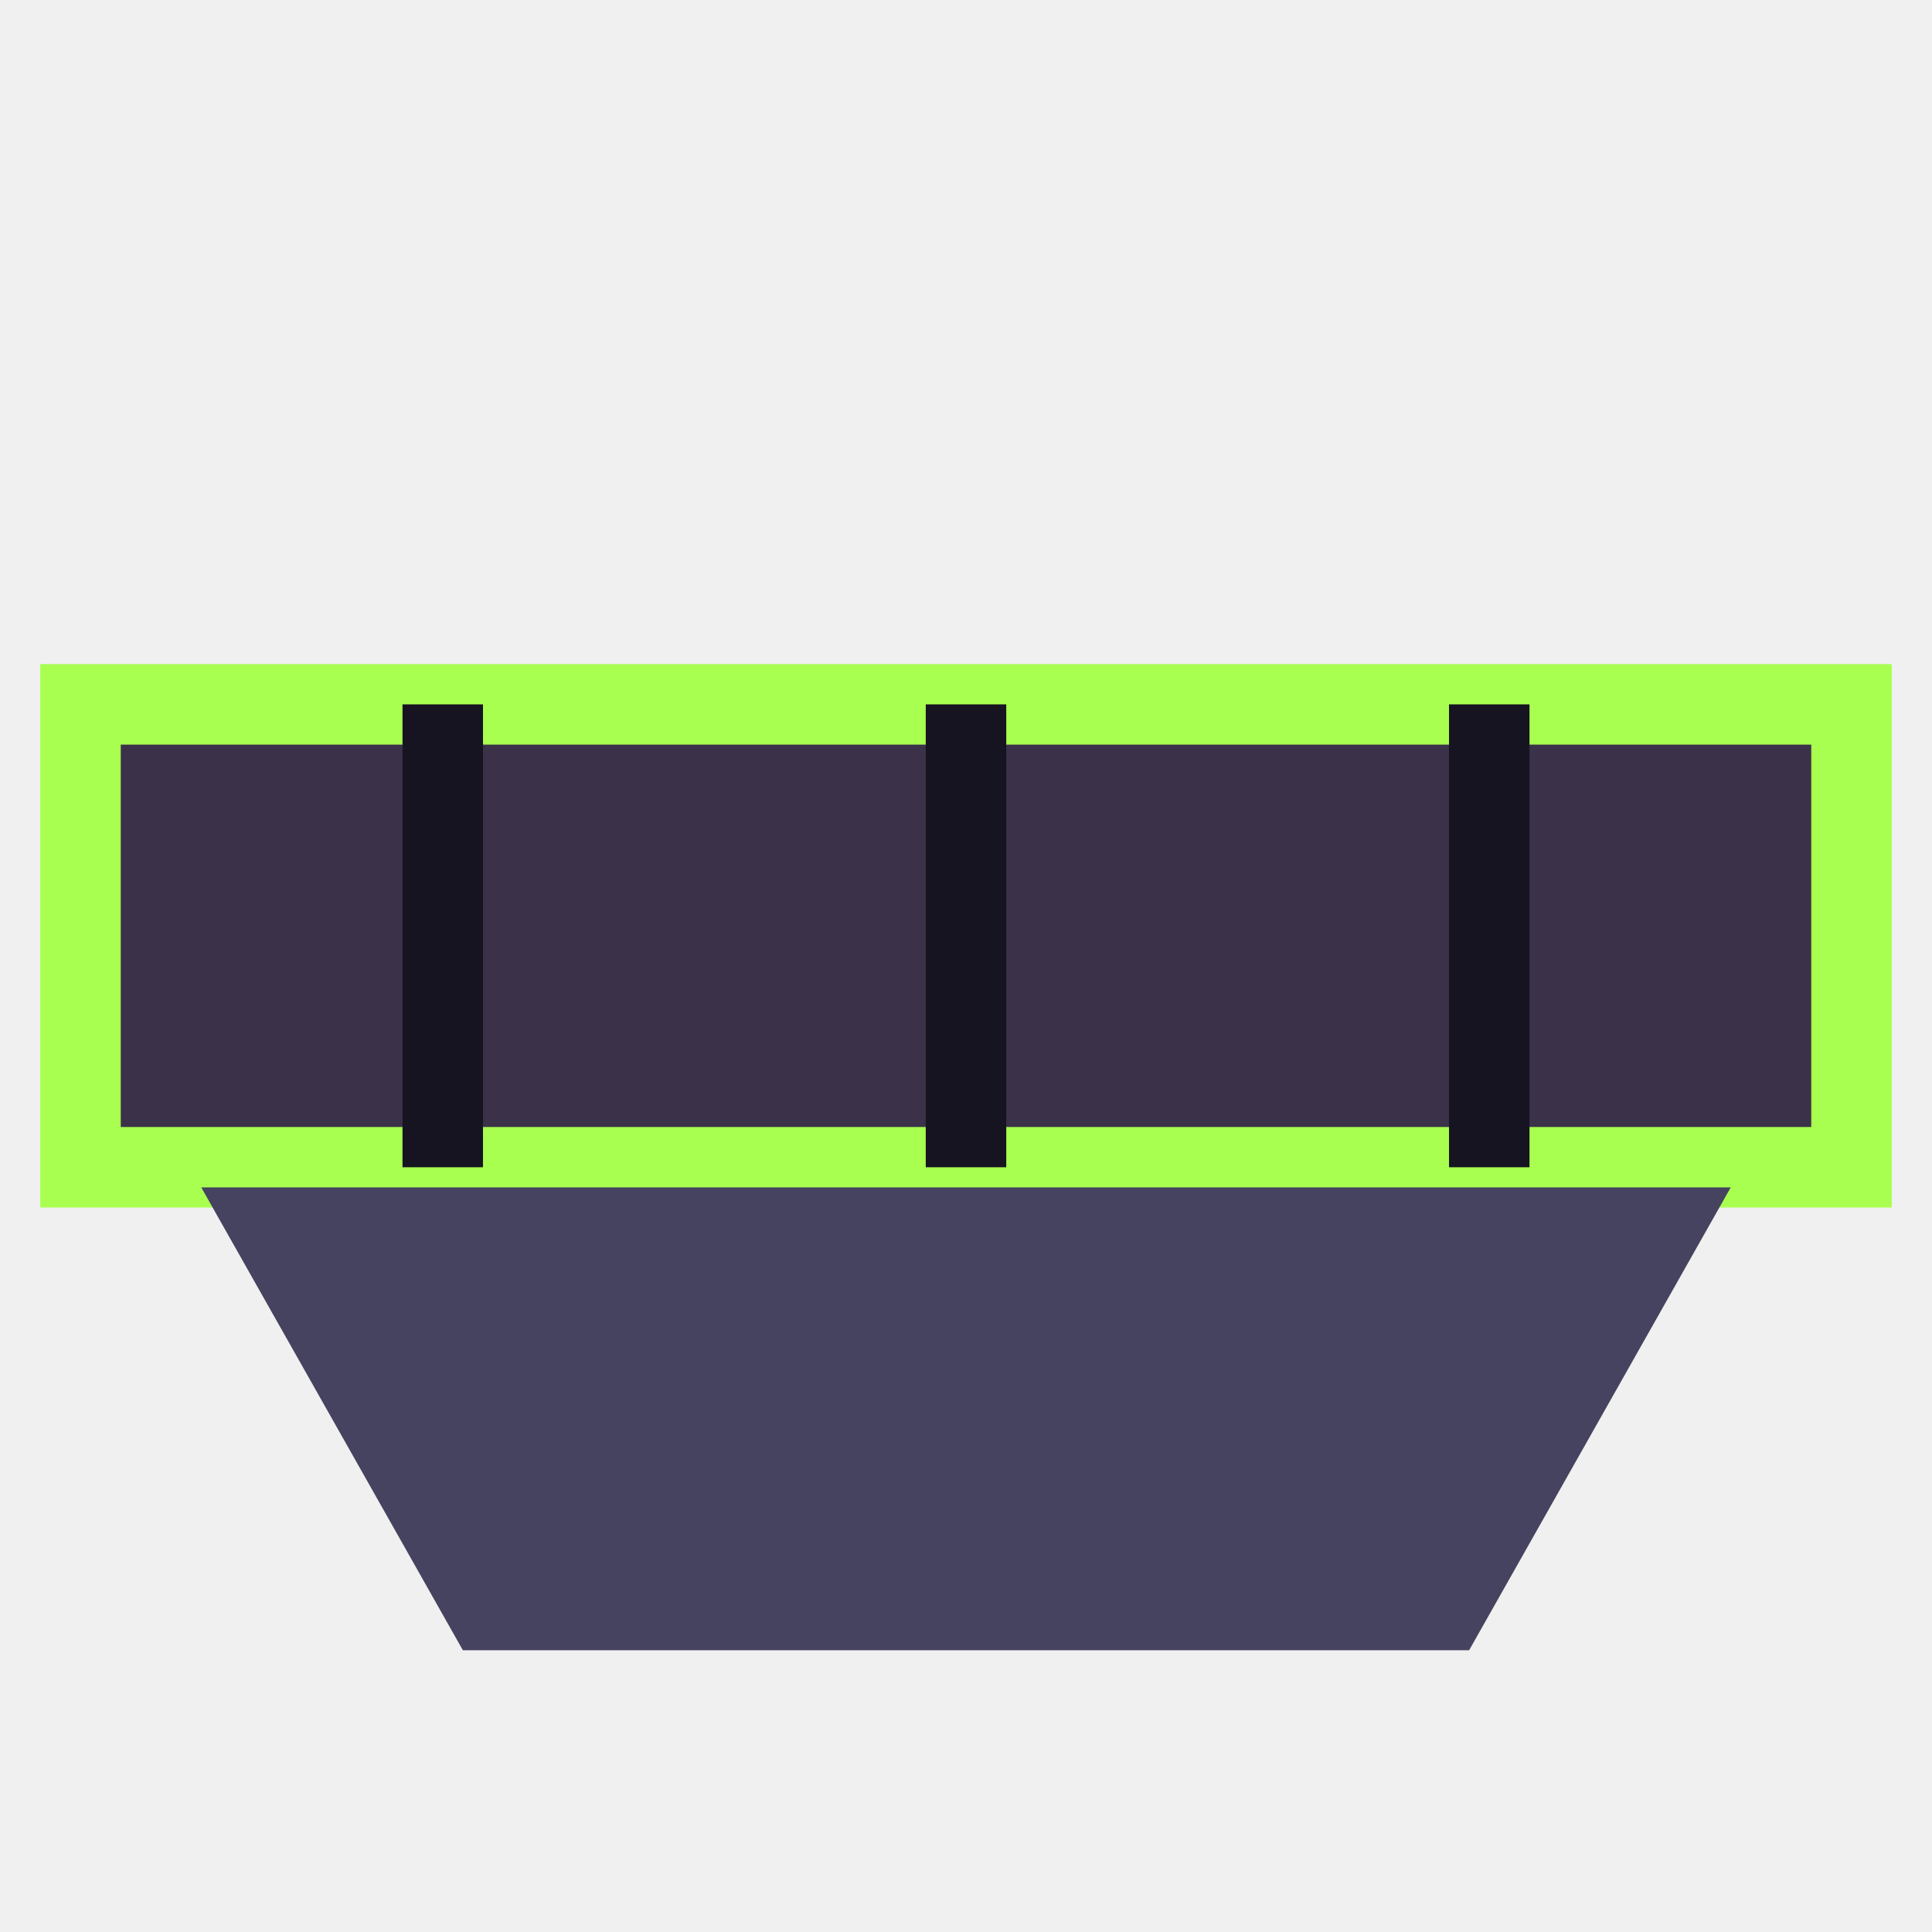
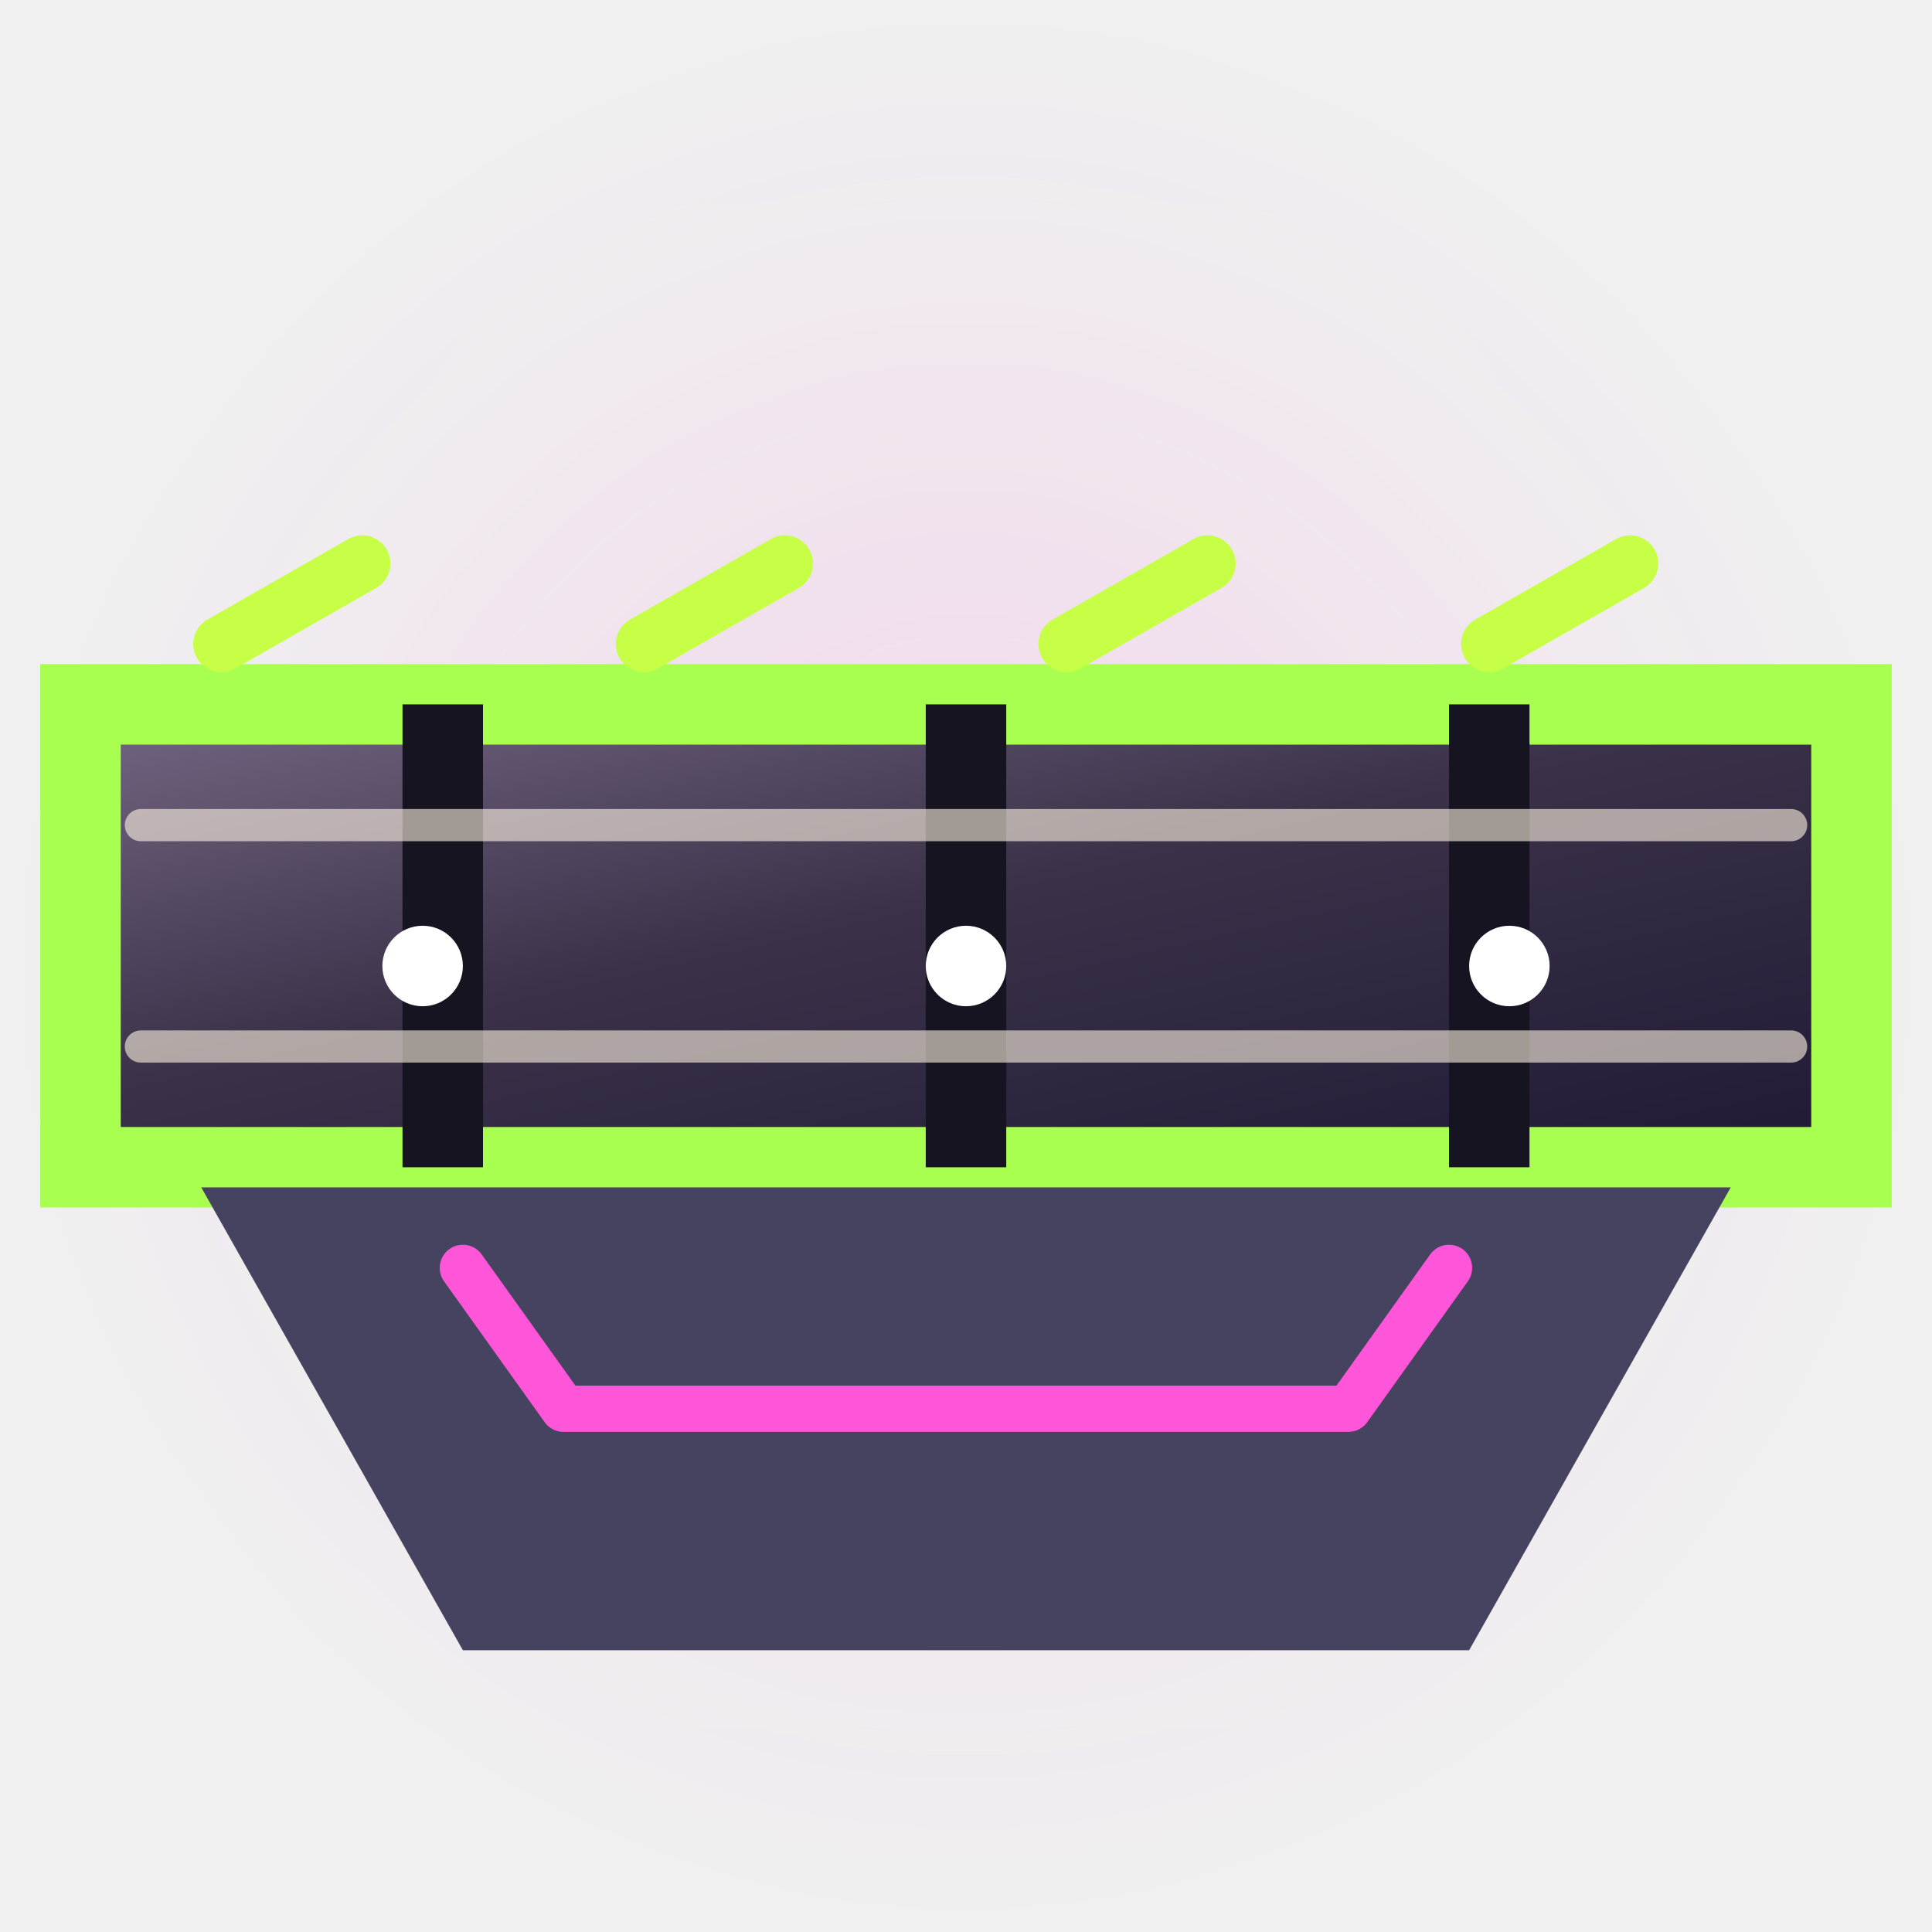
- <svg xmlns="http://www.w3.org/2000/svg" viewBox="0 0 96 96" role="img" aria-label="Grave Platform original arcade sprite">
-   <path d="M4 35h88v23H4Z" fill="#3b3249" stroke="#a8ff50" stroke-width="4" />
-   <path d="M10 59h76L73 82H23Z" fill="#45435f" />
-   <path d="M22 35v23m26-23v23m26-23v23" stroke="#171421" stroke-width="4" />
+ <svg xmlns="http://www.w3.org/2000/svg" viewBox="0 0 96 96" role="img" aria-labelledby="title desc">
+   <defs>
+     <linearGradient id="material" x1="0" y1="0" x2=".85" y2="1">
+       <stop stop-color="#756784" />
+       <stop offset=".48" stop-color="#3b3249" />
+       <stop offset="1" stop-color="#231c37" />
+     </linearGradient>
+     <radialGradient id="ambient">
+       <stop stop-color="#ff55d8" stop-opacity=".17" />
+       <stop offset="1" stop-color="#ff55d8" stop-opacity="0" />
+     </radialGradient>
+     <filter id="aura" x="-50%" y="-50%" width="200%" height="200%">
+       <feGaussianBlur stdDeviation="3.5" />
+     </filter>
+   </defs>
+   <circle cx="48" cy="48" r="45" fill="url(#ambient)" filter="url(#aura)" />
+   <g id="sprite">
+     <path d="M4 35h88v23H4Z" fill="url(#material)" stroke="#a8ff50" stroke-width="4" />
+     <path d="M10 59h76L73 82H23Z" fill="#45435f" />
+     <path d="M22 35v23m26-23v23m26-23v23" stroke="#171421" stroke-width="4" />
+   </g>
+   <g id="details" stroke-linejoin="round" stroke-linecap="round">
+     <path d="M7 41h82m-82 11h82" fill="none" stroke="#fff5e2" stroke-width="1.6" opacity=".6" />
+     <path d="M23 63l5 7h39l5-7" fill="none" stroke="#ff55d8" stroke-width="2.3" />
+     <path d="m11 32 7-4m14 4 7-4m14 4 7-4m14 4 7-4" stroke="#c6ff45" stroke-width="2.8" />
+     <circle cx="21" cy="48" r="2" fill="#fff" />
+     <circle cx="48" cy="48" r="2" fill="#fff" />
+     <circle cx="75" cy="48" r="2" fill="#fff" />
+   </g>
</svg>
